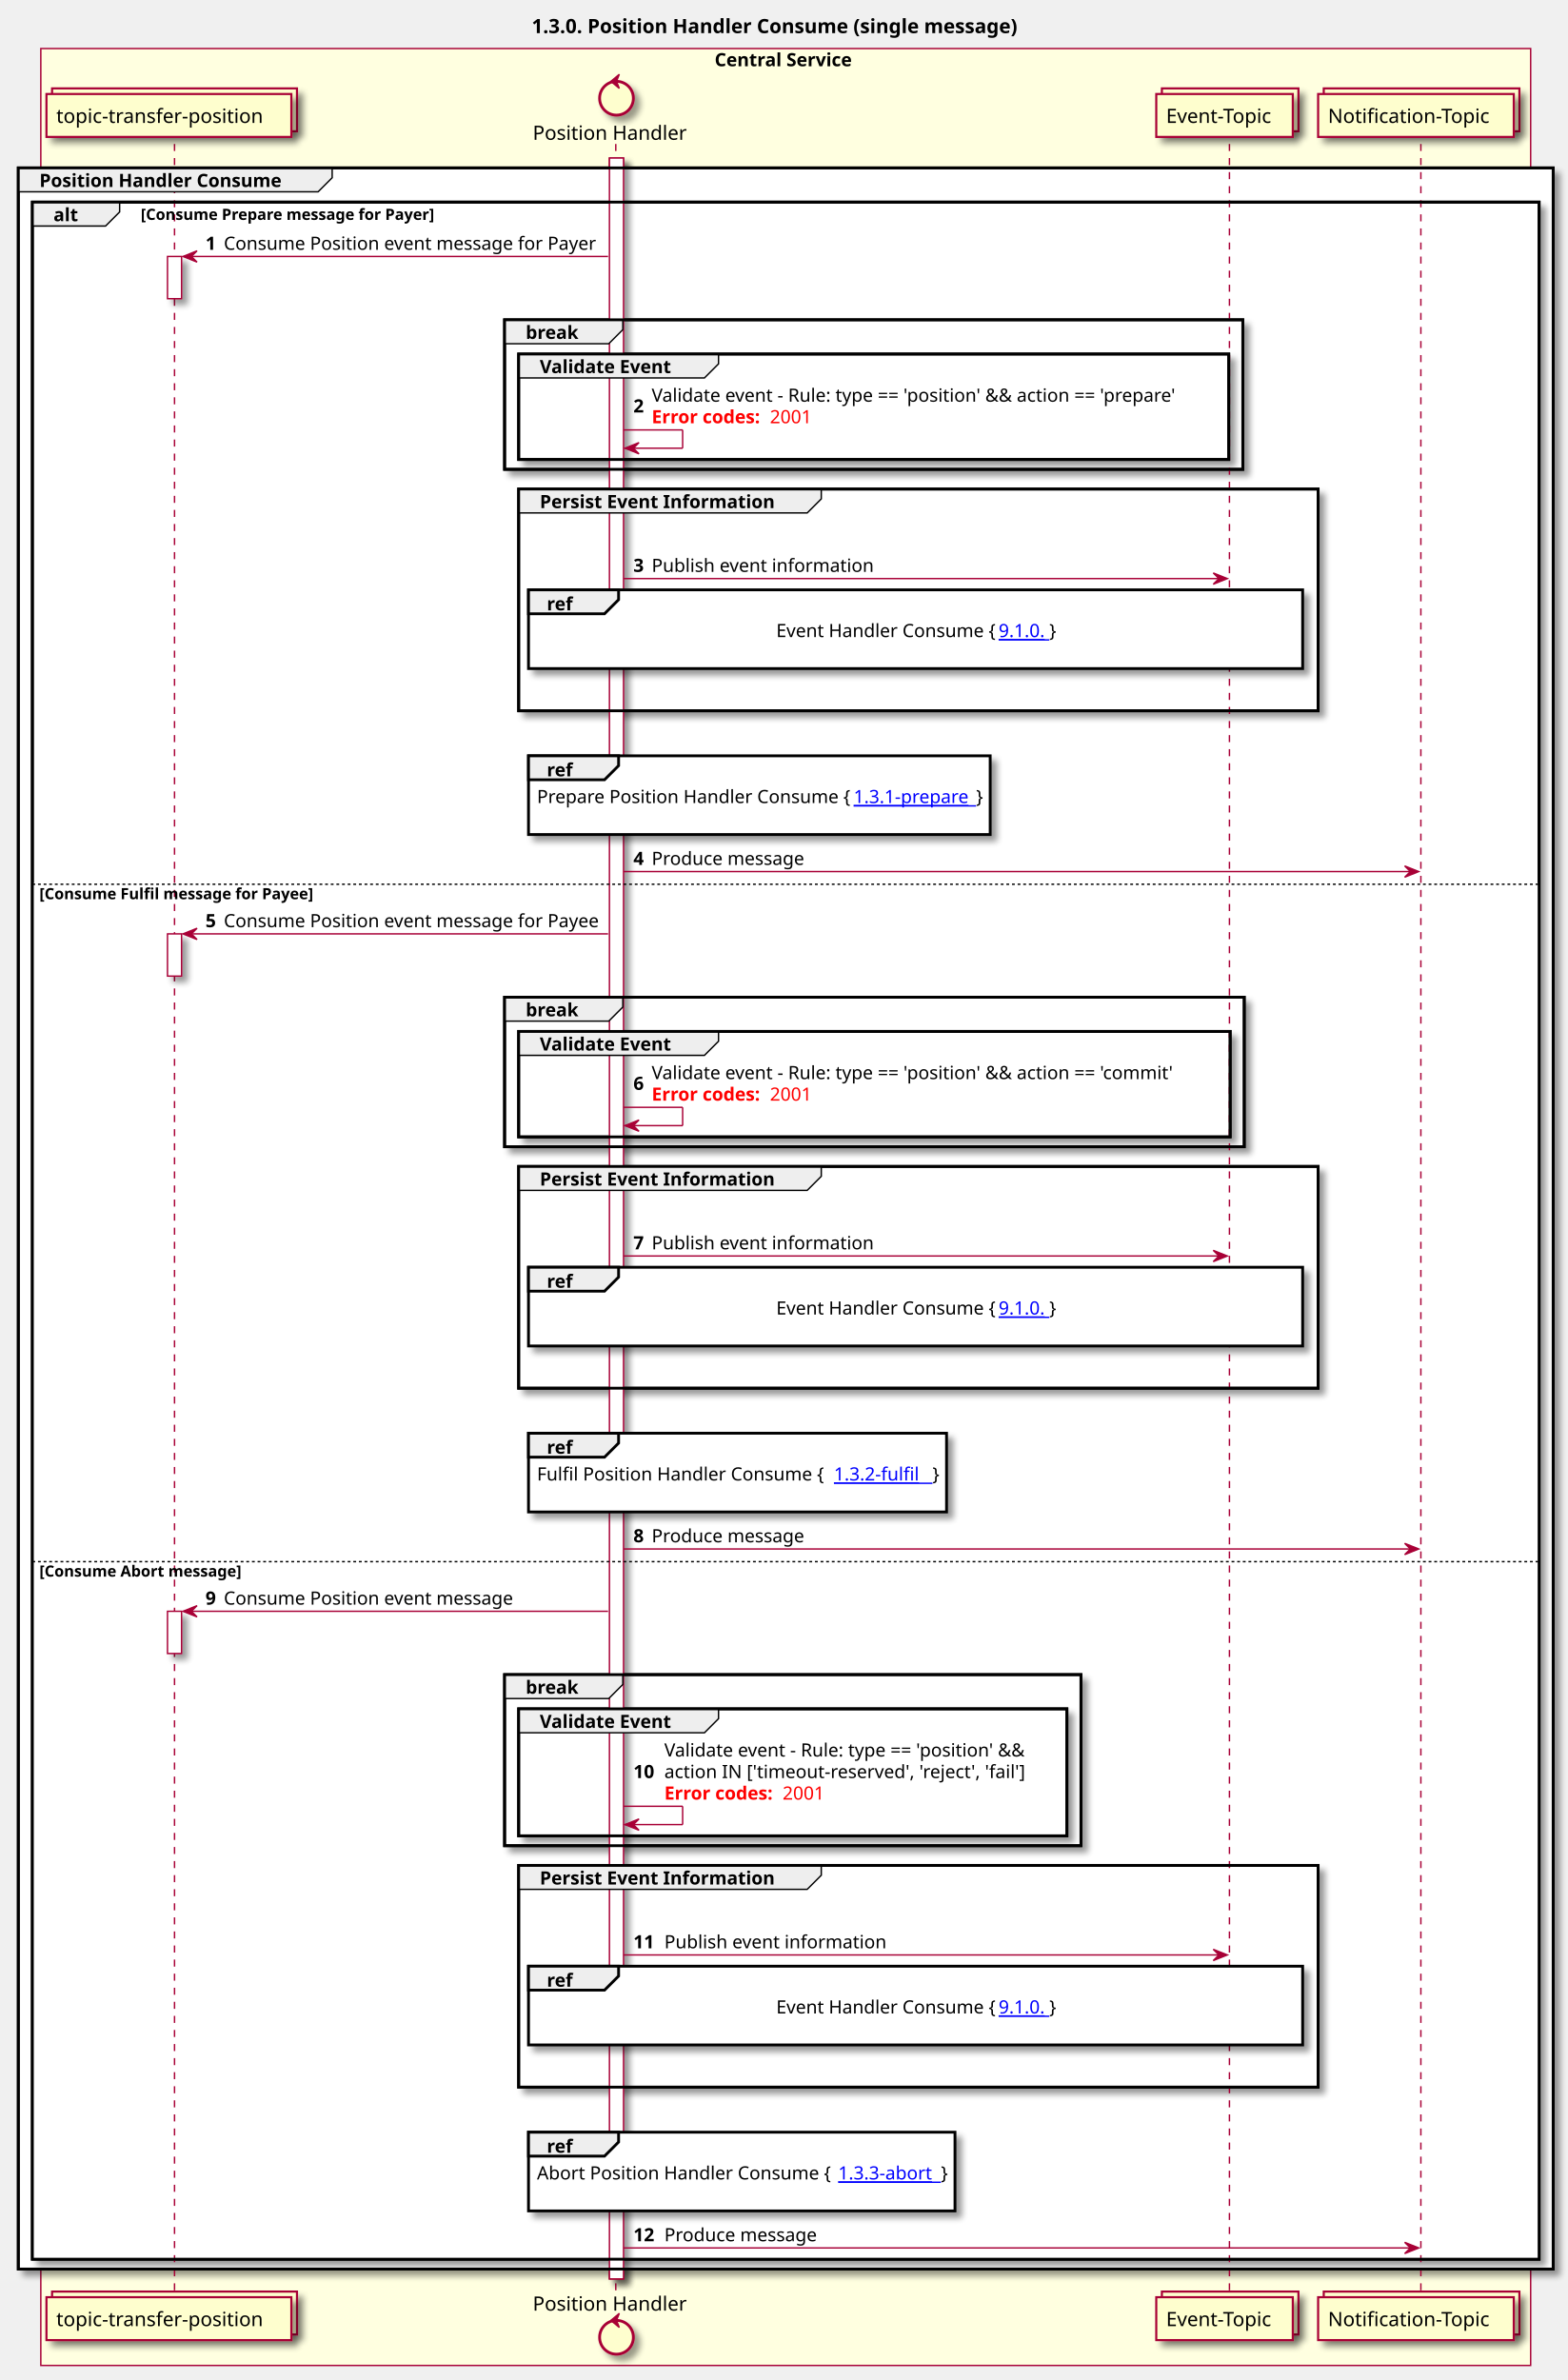
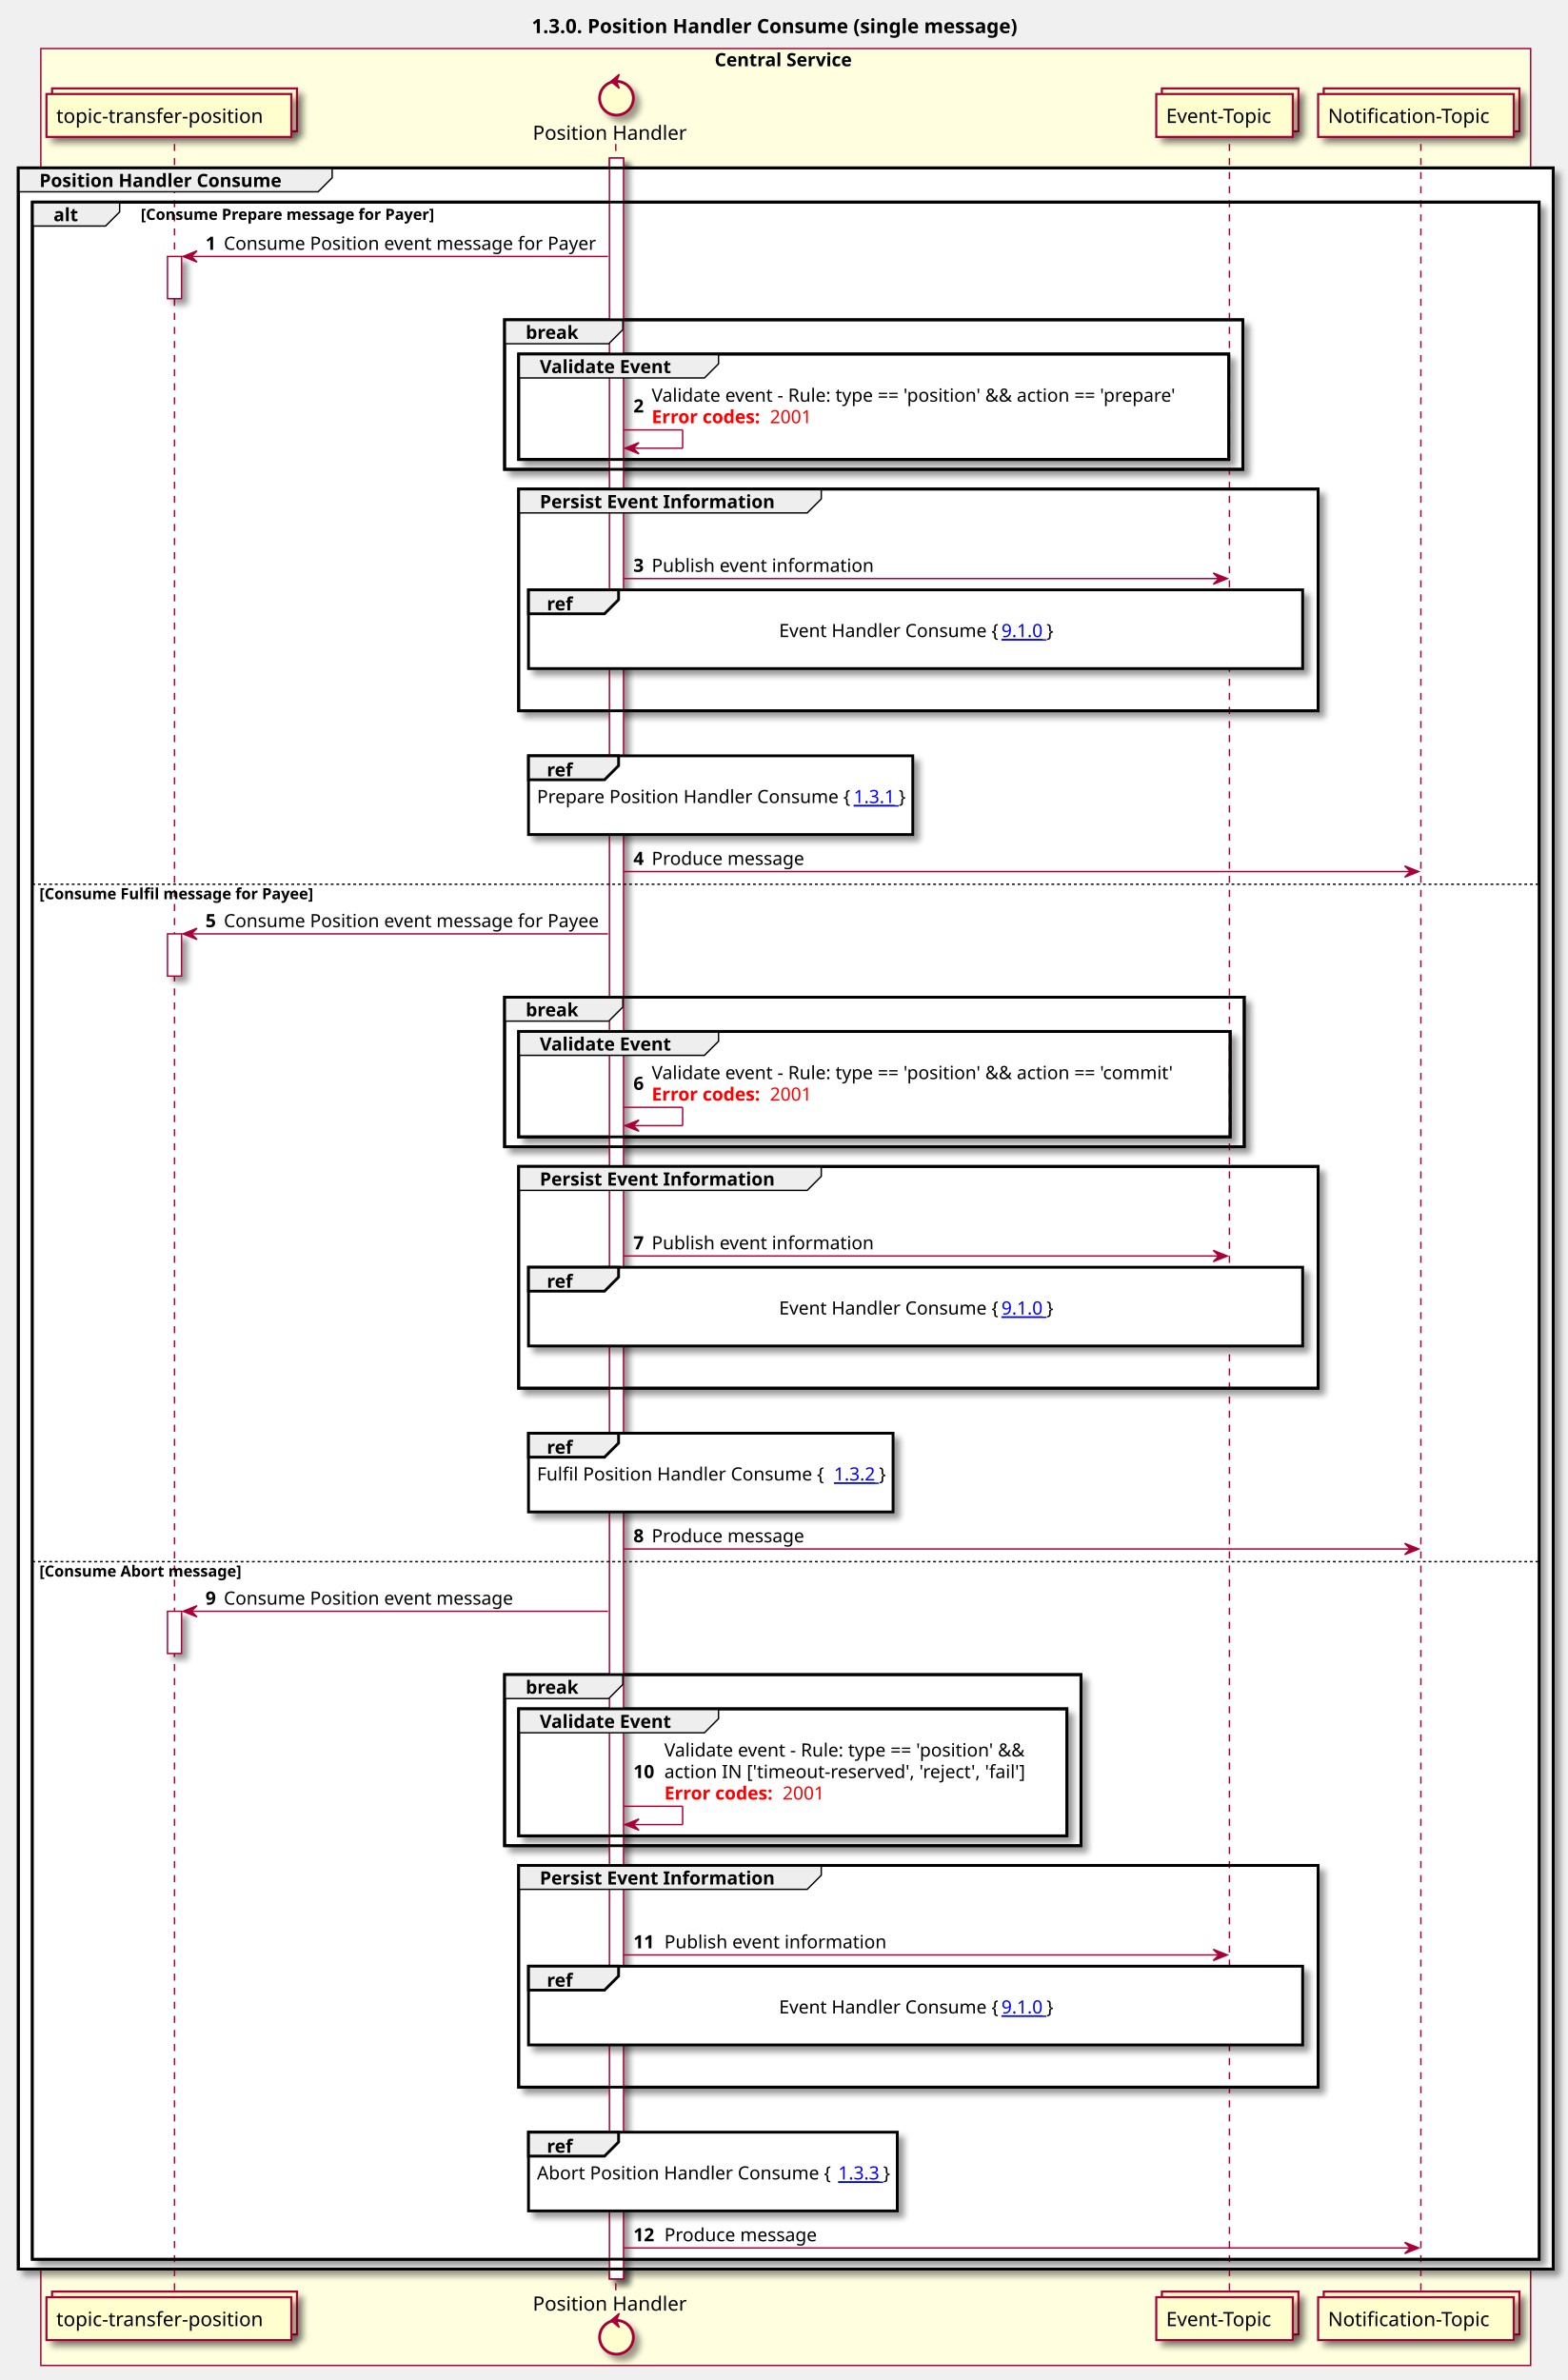
<svg xmlns="http://www.w3.org/2000/svg" xmlns:xlink="http://www.w3.org/1999/xlink" contentScriptType="application/ecmascript" contentStyleType="text/css" height="1691px" preserveAspectRatio="none" style="width:1114px;height:1691px;" version="1.1" viewBox="0 0 1114 1691" width="1114px" zoomAndPan="magnify">
  <defs>
-     <filter height="300%" id="fbvc81ycl2f1e" width="300%" x="-1" y="-1">
+     <filter height="300%" id="fikecxkkg042y" width="300%" x="-1" y="-1">
      <feGaussianBlur result="blurOut" stdDeviation="2.0" />
      <feColorMatrix in="blurOut" result="blurOut2" type="matrix" values="0 0 0 0 0 0 0 0 0 0 0 0 0 0 0 0 0 0 .4 0" />
      <feOffset dx="4.0" dy="4.0" in="blurOut2" result="blurOut3" />
      <feBlend in="SourceGraphic" in2="blurOut3" mode="normal" />
    </filter>
  </defs>
  <g>
    <text fill="#000000" font-family="sans-serif" font-size="14" font-weight="bold" lengthAdjust="spacingAndGlyphs" textLength="361" x="377.75" y="23.535">1.3.0. Position Handler Consume (single message)</text>
    <rect fill="#FFFFE0" height="1646.172" style="stroke: #A80036; stroke-width: 1.0;" width="1058.5" x="29" y="34.488" />
    <text fill="#000000" font-family="sans-serif" font-size="13" font-weight="bold" lengthAdjust="spacingAndGlyphs" textLength="101" x="507.75" y="47.057">Central Service</text>
-     <rect fill="#FFFFFF" filter="url(#fbvc81ycl2f1e)" height="30" style="stroke: #A80036; stroke-width: 1.0;" width="10" x="119" y="182.219" />
-     <rect fill="#FFFFFF" filter="url(#fbvc81ycl2f1e)" height="30" style="stroke: #A80036; stroke-width: 1.0;" width="10" x="119" y="663.521" />
-     <rect fill="#FFFFFF" filter="url(#fbvc81ycl2f1e)" height="30" style="stroke: #A80036; stroke-width: 1.0;" width="10" x="119" y="1144.824" />
-     <rect fill="#FFFFFF" filter="url(#fbvc81ycl2f1e)" height="1506.885" style="stroke: #A80036; stroke-width: 1.0;" width="10" x="433" y="112.287" />
-     <rect fill="#FFFFFF" filter="url(#fbvc81ycl2f1e)" height="1492.885" style="stroke: #000000; stroke-width: 2.0;" width="1090.5" x="13" y="119.287" />
-     <rect fill="#FFFFFF" filter="url(#fbvc81ycl2f1e)" height="1461.574" style="stroke: #000000; stroke-width: 2.0;" width="1070.5" x="23" y="143.598" />
-     <rect fill="#FFFFFF" filter="url(#fbvc81ycl2f1e)" height="106.242" style="stroke: #000000; stroke-width: 2.0;" width="524.5" x="358.5" y="227.219" />
-     <rect fill="#FFFFFF" filter="url(#fbvc81ycl2f1e)" height="74.932" style="stroke: #000000; stroke-width: 2.0;" width="504.5" x="368.5" y="251.529" />
-     <rect fill="#FFFFFF" filter="url(#fbvc81ycl2f1e)" height="157.553" style="stroke: #000000; stroke-width: 2.0;" width="568" x="368.5" y="347.461" />
+     <rect fill="#FFFFFF" filter="url(#fikecxkkg042y)" height="30" style="stroke: #A80036; stroke-width: 1.0;" width="10" x="119" y="182.219" />
+     <rect fill="#FFFFFF" filter="url(#fikecxkkg042y)" height="30" style="stroke: #A80036; stroke-width: 1.0;" width="10" x="119" y="663.521" />
+     <rect fill="#FFFFFF" filter="url(#fikecxkkg042y)" height="30" style="stroke: #A80036; stroke-width: 1.0;" width="10" x="119" y="1144.824" />
+     <rect fill="#FFFFFF" filter="url(#fikecxkkg042y)" height="1506.885" style="stroke: #A80036; stroke-width: 1.0;" width="10" x="433" y="112.287" />
+     <rect fill="#FFFFFF" filter="url(#fikecxkkg042y)" height="1492.885" style="stroke: #000000; stroke-width: 2.0;" width="1090.5" x="13" y="119.287" />
+     <rect fill="#FFFFFF" filter="url(#fikecxkkg042y)" height="1461.574" style="stroke: #000000; stroke-width: 2.0;" width="1070.5" x="23" y="143.598" />
+     <rect fill="#FFFFFF" filter="url(#fikecxkkg042y)" height="106.242" style="stroke: #000000; stroke-width: 2.0;" width="524.5" x="358.5" y="227.219" />
+     <rect fill="#FFFFFF" filter="url(#fikecxkkg042y)" height="74.932" style="stroke: #000000; stroke-width: 2.0;" width="504.5" x="368.5" y="251.529" />
+     <rect fill="#FFFFFF" filter="url(#fikecxkkg042y)" height="157.553" style="stroke: #000000; stroke-width: 2.0;" width="568" x="368.5" y="347.461" />
    <rect fill="#FFFFFF" height="481.303" style="stroke: none; stroke-width: 1.0;" width="1070.5" x="23" y="627.256" />
-     <rect fill="#FFFFFF" filter="url(#fbvc81ycl2f1e)" height="106.242" style="stroke: #000000; stroke-width: 2.0;" width="525.5" x="358.5" y="708.521" />
-     <rect fill="#FFFFFF" filter="url(#fbvc81ycl2f1e)" height="74.932" style="stroke: #000000; stroke-width: 2.0;" width="505.5" x="368.5" y="732.832" />
-     <rect fill="#FFFFFF" filter="url(#fbvc81ycl2f1e)" height="157.553" style="stroke: #000000; stroke-width: 2.0;" width="568" x="368.5" y="828.764" />
+     <rect fill="#FFFFFF" filter="url(#fikecxkkg042y)" height="106.242" style="stroke: #000000; stroke-width: 2.0;" width="525.5" x="358.5" y="708.521" />
+     <rect fill="#FFFFFF" filter="url(#fikecxkkg042y)" height="74.932" style="stroke: #000000; stroke-width: 2.0;" width="505.5" x="368.5" y="732.832" />
+     <rect fill="#FFFFFF" filter="url(#fikecxkkg042y)" height="157.553" style="stroke: #000000; stroke-width: 2.0;" width="568" x="368.5" y="828.764" />
    <rect fill="#FFFFFF" height="496.613" style="stroke: none; stroke-width: 1.0;" width="1070.5" x="23" y="1108.559" />
-     <rect fill="#FFFFFF" filter="url(#fbvc81ycl2f1e)" height="121.553" style="stroke: #000000; stroke-width: 2.0;" width="409.5" x="358.5" y="1189.824" />
-     <rect fill="#FFFFFF" filter="url(#fbvc81ycl2f1e)" height="90.242" style="stroke: #000000; stroke-width: 2.0;" width="389.5" x="368.5" y="1214.135" />
-     <rect fill="#FFFFFF" filter="url(#fbvc81ycl2f1e)" height="157.553" style="stroke: #000000; stroke-width: 2.0;" width="568" x="368.5" y="1325.377" />
+     <rect fill="#FFFFFF" filter="url(#fikecxkkg042y)" height="121.553" style="stroke: #000000; stroke-width: 2.0;" width="409.5" x="358.5" y="1189.824" />
+     <rect fill="#FFFFFF" filter="url(#fikecxkkg042y)" height="90.242" style="stroke: #000000; stroke-width: 2.0;" width="389.5" x="368.5" y="1214.135" />
+     <rect fill="#FFFFFF" filter="url(#fikecxkkg042y)" height="157.553" style="stroke: #000000; stroke-width: 2.0;" width="568" x="368.5" y="1325.377" />
    <line style="stroke: #A80036; stroke-width: 1.0; stroke-dasharray: 5.0,5.0;" x1="124" x2="124" y1="102.287" y2="1629.172" />
    <line style="stroke: #A80036; stroke-width: 1.0; stroke-dasharray: 5.0,5.0;" x1="437.5" x2="437.5" y1="102.287" y2="1629.172" />
    <line style="stroke: #A80036; stroke-width: 1.0; stroke-dasharray: 5.0,5.0;" x1="873.5" x2="873.5" y1="102.287" y2="1629.172" />
    <line style="stroke: #A80036; stroke-width: 1.0; stroke-dasharray: 5.0,5.0;" x1="1009.5" x2="1009.5" y1="102.287" y2="1629.172" />
-     <rect fill="#FEFECE" filter="url(#fbvc81ycl2f1e)" height="30.488" style="stroke: #A80036; stroke-width: 1.5;" width="174" x="37" y="62.799" />
-     <rect fill="#FEFECE" filter="url(#fbvc81ycl2f1e)" height="30.488" style="stroke: #A80036; stroke-width: 1.5;" width="174" x="33" y="66.799" />
+     <rect fill="#FEFECE" filter="url(#fikecxkkg042y)" height="30.488" style="stroke: #A80036; stroke-width: 1.5;" width="174" x="37" y="62.799" />
+     <rect fill="#FEFECE" filter="url(#fikecxkkg042y)" height="30.488" style="stroke: #A80036; stroke-width: 1.5;" width="174" x="33" y="66.799" />
    <text fill="#000000" font-family="sans-serif" font-size="14" lengthAdjust="spacingAndGlyphs" textLength="160" x="40" y="87.334">topic-transfer-position</text>
-     <rect fill="#FEFECE" filter="url(#fbvc81ycl2f1e)" height="30.488" style="stroke: #A80036; stroke-width: 1.5;" width="174" x="37" y="1628.172" />
-     <rect fill="#FEFECE" filter="url(#fbvc81ycl2f1e)" height="30.488" style="stroke: #A80036; stroke-width: 1.5;" width="174" x="33" y="1632.172" />
+     <rect fill="#FEFECE" filter="url(#fikecxkkg042y)" height="30.488" style="stroke: #A80036; stroke-width: 1.5;" width="174" x="37" y="1628.172" />
+     <rect fill="#FEFECE" filter="url(#fikecxkkg042y)" height="30.488" style="stroke: #A80036; stroke-width: 1.5;" width="174" x="33" y="1632.172" />
    <text fill="#000000" font-family="sans-serif" font-size="14" lengthAdjust="spacingAndGlyphs" textLength="160" x="40" y="1652.707">topic-transfer-position</text>
    <text fill="#000000" font-family="sans-serif" font-size="14" lengthAdjust="spacingAndGlyphs" textLength="113" x="378.5" y="99.334">Position Handler</text>
-     <ellipse cx="438" cy="69.799" fill="#FEFECE" filter="url(#fbvc81ycl2f1e)" rx="12" ry="12" style="stroke: #A80036; stroke-width: 2.0;" />
+     <ellipse cx="438" cy="69.799" fill="#FEFECE" filter="url(#fikecxkkg042y)" rx="12" ry="12" style="stroke: #A80036; stroke-width: 2.0;" />
    <polygon fill="#A80036" points="434,57.799,440,52.799,438,57.799,440,62.799,434,57.799" style="stroke: #A80036; stroke-width: 1.0;" />
    <text fill="#000000" font-family="sans-serif" font-size="14" lengthAdjust="spacingAndGlyphs" textLength="113" x="378.5" y="1641.707">Position Handler</text>
-     <ellipse cx="438" cy="1660.66" fill="#FEFECE" filter="url(#fbvc81ycl2f1e)" rx="12" ry="12" style="stroke: #A80036; stroke-width: 2.0;" />
+     <ellipse cx="438" cy="1660.66" fill="#FEFECE" filter="url(#fikecxkkg042y)" rx="12" ry="12" style="stroke: #A80036; stroke-width: 2.0;" />
    <polygon fill="#A80036" points="434,1648.66,440,1643.66,438,1648.66,440,1653.66,434,1648.66" style="stroke: #A80036; stroke-width: 1.0;" />
-     <rect fill="#FEFECE" filter="url(#fbvc81ycl2f1e)" height="30.488" style="stroke: #A80036; stroke-width: 1.5;" width="97" x="825.5" y="62.799" />
-     <rect fill="#FEFECE" filter="url(#fbvc81ycl2f1e)" height="30.488" style="stroke: #A80036; stroke-width: 1.5;" width="97" x="821.5" y="66.799" />
+     <rect fill="#FEFECE" filter="url(#fikecxkkg042y)" height="30.488" style="stroke: #A80036; stroke-width: 1.5;" width="97" x="825.5" y="62.799" />
+     <rect fill="#FEFECE" filter="url(#fikecxkkg042y)" height="30.488" style="stroke: #A80036; stroke-width: 1.5;" width="97" x="821.5" y="66.799" />
    <text fill="#000000" font-family="sans-serif" font-size="14" lengthAdjust="spacingAndGlyphs" textLength="83" x="828.5" y="87.334">Event-Topic</text>
-     <rect fill="#FEFECE" filter="url(#fbvc81ycl2f1e)" height="30.488" style="stroke: #A80036; stroke-width: 1.5;" width="97" x="825.5" y="1628.172" />
-     <rect fill="#FEFECE" filter="url(#fbvc81ycl2f1e)" height="30.488" style="stroke: #A80036; stroke-width: 1.5;" width="97" x="821.5" y="1632.172" />
+     <rect fill="#FEFECE" filter="url(#fikecxkkg042y)" height="30.488" style="stroke: #A80036; stroke-width: 1.5;" width="97" x="825.5" y="1628.172" />
+     <rect fill="#FEFECE" filter="url(#fikecxkkg042y)" height="30.488" style="stroke: #A80036; stroke-width: 1.5;" width="97" x="821.5" y="1632.172" />
    <text fill="#000000" font-family="sans-serif" font-size="14" lengthAdjust="spacingAndGlyphs" textLength="83" x="828.5" y="1652.707">Event-Topic</text>
-     <rect fill="#FEFECE" filter="url(#fbvc81ycl2f1e)" height="30.488" style="stroke: #A80036; stroke-width: 1.5;" width="139" x="940.5" y="62.799" />
-     <rect fill="#FEFECE" filter="url(#fbvc81ycl2f1e)" height="30.488" style="stroke: #A80036; stroke-width: 1.5;" width="139" x="936.5" y="66.799" />
+     <rect fill="#FEFECE" filter="url(#fikecxkkg042y)" height="30.488" style="stroke: #A80036; stroke-width: 1.5;" width="139" x="940.5" y="62.799" />
+     <rect fill="#FEFECE" filter="url(#fikecxkkg042y)" height="30.488" style="stroke: #A80036; stroke-width: 1.5;" width="139" x="936.5" y="66.799" />
    <text fill="#000000" font-family="sans-serif" font-size="14" lengthAdjust="spacingAndGlyphs" textLength="125" x="943.5" y="87.334">Notification-Topic</text>
-     <rect fill="#FEFECE" filter="url(#fbvc81ycl2f1e)" height="30.488" style="stroke: #A80036; stroke-width: 1.5;" width="139" x="940.5" y="1628.172" />
-     <rect fill="#FEFECE" filter="url(#fbvc81ycl2f1e)" height="30.488" style="stroke: #A80036; stroke-width: 1.5;" width="139" x="936.5" y="1632.172" />
+     <rect fill="#FEFECE" filter="url(#fikecxkkg042y)" height="30.488" style="stroke: #A80036; stroke-width: 1.5;" width="139" x="940.5" y="1628.172" />
+     <rect fill="#FEFECE" filter="url(#fikecxkkg042y)" height="30.488" style="stroke: #A80036; stroke-width: 1.5;" width="139" x="936.5" y="1632.172" />
    <text fill="#000000" font-family="sans-serif" font-size="14" lengthAdjust="spacingAndGlyphs" textLength="125" x="943.5" y="1652.707">Notification-Topic</text>
-     <rect fill="#FFFFFF" filter="url(#fbvc81ycl2f1e)" height="30" style="stroke: #A80036; stroke-width: 1.0;" width="10" x="119" y="182.219" />
-     <rect fill="#FFFFFF" filter="url(#fbvc81ycl2f1e)" height="30" style="stroke: #A80036; stroke-width: 1.0;" width="10" x="119" y="663.521" />
-     <rect fill="#FFFFFF" filter="url(#fbvc81ycl2f1e)" height="30" style="stroke: #A80036; stroke-width: 1.0;" width="10" x="119" y="1144.824" />
-     <rect fill="#FFFFFF" filter="url(#fbvc81ycl2f1e)" height="1506.885" style="stroke: #A80036; stroke-width: 1.0;" width="10" x="433" y="112.287" />
+     <rect fill="#FFFFFF" filter="url(#fikecxkkg042y)" height="30" style="stroke: #A80036; stroke-width: 1.0;" width="10" x="119" y="182.219" />
+     <rect fill="#FFFFFF" filter="url(#fikecxkkg042y)" height="30" style="stroke: #A80036; stroke-width: 1.0;" width="10" x="119" y="663.521" />
+     <rect fill="#FFFFFF" filter="url(#fikecxkkg042y)" height="30" style="stroke: #A80036; stroke-width: 1.0;" width="10" x="119" y="1144.824" />
+     <rect fill="#FFFFFF" filter="url(#fikecxkkg042y)" height="1506.885" style="stroke: #A80036; stroke-width: 1.0;" width="10" x="433" y="112.287" />
    <path d="M13,119.287 L236,119.287 L236,126.287 L226,136.287 L13,136.287 L13,119.287 " fill="#EEEEEE" style="stroke: #000000; stroke-width: 1.0;" />
    <rect fill="none" height="1492.885" style="stroke: #000000; stroke-width: 2.0;" width="1090.5" x="13" y="119.287" />
    <text fill="#000000" font-family="sans-serif" font-size="13" font-weight="bold" lengthAdjust="spacingAndGlyphs" textLength="178" x="28" y="132.856">Position Handler Consume</text>
    <path d="M23,143.598 L85,143.598 L85,150.598 L75,160.598 L23,160.598 L23,143.598 " fill="#EEEEEE" style="stroke: #000000; stroke-width: 1.0;" />
    <rect fill="none" height="1461.574" style="stroke: #000000; stroke-width: 2.0;" width="1070.5" x="23" y="143.598" />
    <text fill="#000000" font-family="sans-serif" font-size="13" font-weight="bold" lengthAdjust="spacingAndGlyphs" textLength="17" x="38" y="157.166">alt</text>
    <text fill="#000000" font-family="sans-serif" font-size="11" font-weight="bold" lengthAdjust="spacingAndGlyphs" textLength="213" x="100" y="156.232">[Consume Prepare message for Payer]</text>
    <polygon fill="#A80036" points="140,178.219,130,182.219,140,186.219,136,182.219" style="stroke: #A80036; stroke-width: 1.0;" />
    <line style="stroke: #A80036; stroke-width: 1.0;" x1="134" x2="432" y1="182.219" y2="182.219" />
    <text fill="#000000" font-family="sans-serif" font-size="13" font-weight="bold" lengthAdjust="spacingAndGlyphs" textLength="9" x="146" y="177.477">1</text>
    <text fill="#000000" font-family="sans-serif" font-size="13" lengthAdjust="spacingAndGlyphs" textLength="270" x="159" y="177.477">Consume Position event message for Payer</text>
    <path d="M358.5,227.219 L442.5,227.219 L442.5,234.219 L432.5,244.219 L358.5,244.219 L358.5,227.219 " fill="#EEEEEE" style="stroke: #000000; stroke-width: 1.0;" />
    <rect fill="none" height="106.242" style="stroke: #000000; stroke-width: 2.0;" width="524.5" x="358.5" y="227.219" />
    <text fill="#000000" font-family="sans-serif" font-size="13" font-weight="bold" lengthAdjust="spacingAndGlyphs" textLength="39" x="373.5" y="240.787">break</text>
    <path d="M368.5,251.529 L510.5,251.529 L510.5,258.529 L500.5,268.529 L368.5,268.529 L368.5,251.529 " fill="#EEEEEE" style="stroke: #000000; stroke-width: 1.0;" />
    <rect fill="none" height="74.932" style="stroke: #000000; stroke-width: 2.0;" width="504.5" x="368.5" y="251.529" />
    <text fill="#000000" font-family="sans-serif" font-size="13" font-weight="bold" lengthAdjust="spacingAndGlyphs" textLength="97" x="383.5" y="265.098">Validate Event</text>
    <line style="stroke: #A80036; stroke-width: 1.0;" x1="443" x2="485" y1="305.461" y2="305.461" />
    <line style="stroke: #A80036; stroke-width: 1.0;" x1="485" x2="485" y1="305.461" y2="318.461" />
    <line style="stroke: #A80036; stroke-width: 1.0;" x1="444" x2="485" y1="318.461" y2="318.461" />
    <polygon fill="#A80036" points="454,314.461,444,318.461,454,322.461,450,318.461" style="stroke: #A80036; stroke-width: 1.0;" />
    <text fill="#000000" font-family="sans-serif" font-size="13" font-weight="bold" lengthAdjust="spacingAndGlyphs" textLength="9" x="450" y="293.063">2</text>
    <text fill="#000000" font-family="sans-serif" font-size="13" lengthAdjust="spacingAndGlyphs" textLength="398" x="463" y="285.408">Validate event - Rule: type == 'position' &amp;&amp; action == 'prepare'</text>
    <text fill="#FF0000" font-family="sans-serif" font-size="13" font-weight="bold" lengthAdjust="spacingAndGlyphs" textLength="80" x="463" y="300.719">Error codes:</text>
    <text fill="#FF0000" font-family="sans-serif" font-size="13" lengthAdjust="spacingAndGlyphs" textLength="32" x="547" y="300.719">2001</text>
    <path d="M368.5,347.461 L583.5,347.461 L583.5,354.461 L573.5,364.461 L368.5,364.461 L368.5,347.461 " fill="#EEEEEE" style="stroke: #000000; stroke-width: 1.0;" />
    <rect fill="none" height="157.553" style="stroke: #000000; stroke-width: 2.0;" width="568" x="368.5" y="347.461" />
    <text fill="#000000" font-family="sans-serif" font-size="13" font-weight="bold" lengthAdjust="spacingAndGlyphs" textLength="170" x="383.5" y="361.029">Persist Event Information</text>
    <polygon fill="#A80036" points="862,407.082,872,411.082,862,415.082,866,411.082" style="stroke: #A80036; stroke-width: 1.0;" />
    <line style="stroke: #A80036; stroke-width: 1.0;" x1="443" x2="868" y1="411.082" y2="411.082" />
    <text fill="#000000" font-family="sans-serif" font-size="13" font-weight="bold" lengthAdjust="spacingAndGlyphs" textLength="9" x="450" y="406.34">3</text>
    <text fill="#000000" font-family="sans-serif" font-size="13" lengthAdjust="spacingAndGlyphs" textLength="162" x="463" y="406.34">Publish event information</text>
-     <rect fill="#FFFFFF" filter="url(#fbvc81ycl2f1e)" height="55.932" style="stroke: #000000; stroke-width: 2.0;" width="550" x="375.5" y="419.082" />
+     <rect fill="#FFFFFF" filter="url(#fikecxkkg042y)" height="55.932" style="stroke: #000000; stroke-width: 2.0;" width="550" x="375.5" y="419.082" />
    <polygon fill="#EEEEEE" points="375.5,419.082,439.5,419.082,439.5,426.082,429.5,436.082,375.5,436.082,375.5,419.082" style="stroke: #000000; stroke-width: 2.0;" />
    <text fill="#000000" font-family="sans-serif" font-size="13" font-weight="bold" lengthAdjust="spacingAndGlyphs" textLength="19" x="388.5" y="433.65">ref</text>
-     <text fill="#000000" font-family="sans-serif" font-size="13" lengthAdjust="spacingAndGlyphs" textLength="158" x="551.5" y="452.65">Event Handler Consume {</text>
-     <a target="_top" xlink:actuate="onRequest" xlink:href="https://github.com/mojaloop/docs/blob/master/CentralServices/seq_diagrams/seq-event-9.1.0.svg" xlink:show="new" xlink:title="https://github.com/mojaloop/docs/blob/master/CentralServices/seq_diagrams/seq-event-9.1.0.svg" xlink:type="simple">
-       <text fill="#0000FF" font-family="sans-serif" font-size="13" lengthAdjust="spacingAndGlyphs" text-decoration="underline" textLength="36" x="709.5" y="452.65">9.1.0.</text>
-       <line style="stroke: #0000FF; stroke-width: 1.0;" x1="709.5" x2="745.5" y1="454.65" y2="454.65" />
-     </a>
-     <text fill="#000000" font-family="sans-serif" font-size="13" lengthAdjust="spacingAndGlyphs" textLength="4" x="745.5" y="452.65">}</text>
-     <text fill="#000000" font-family="sans-serif" font-size="13" lengthAdjust="spacingAndGlyphs" textLength="0" x="555.5" y="467.961" />
-     <rect fill="#FFFFFF" filter="url(#fbvc81ycl2f1e)" height="55.932" style="stroke: #000000; stroke-width: 2.0;" width="328" x="375.5" y="537.014" />
+     <text fill="#000000" font-family="sans-serif" font-size="13" lengthAdjust="spacingAndGlyphs" textLength="158" x="553.5" y="452.65">Event Handler Consume {</text>
+     <a target="_top" xlink:actuate="onRequest" xlink:href="https://github.com/mojaloop/docs/blob/master/Diagrams/SequenceDiagrams/seq-event-9.1.0.svg" xlink:show="new" xlink:title="https://github.com/mojaloop/docs/blob/master/Diagrams/SequenceDiagrams/seq-event-9.1.0.svg" xlink:type="simple">
+       <text fill="#0000FF" font-family="sans-serif" font-size="13" lengthAdjust="spacingAndGlyphs" text-decoration="underline" textLength="32" x="711.5" y="452.65">9.1.0</text>
+       <line style="stroke: #0000FF; stroke-width: 1.0;" x1="711.5" x2="743.5" y1="454.65" y2="454.65" />
+     </a>
+     <text fill="#000000" font-family="sans-serif" font-size="13" lengthAdjust="spacingAndGlyphs" textLength="4" x="743.5" y="452.65">}</text>
+     <text fill="#000000" font-family="sans-serif" font-size="13" lengthAdjust="spacingAndGlyphs" textLength="0" x="557.5" y="467.961" />
+     <rect fill="#FFFFFF" filter="url(#fikecxkkg042y)" height="55.932" style="stroke: #000000; stroke-width: 2.0;" width="273" x="375.5" y="537.014" />
    <polygon fill="#EEEEEE" points="375.5,537.014,439.5,537.014,439.5,544.014,429.5,554.014,375.5,554.014,375.5,537.014" style="stroke: #000000; stroke-width: 2.0;" />
    <text fill="#000000" font-family="sans-serif" font-size="13" font-weight="bold" lengthAdjust="spacingAndGlyphs" textLength="19" x="388.5" y="551.582">ref</text>
    <text fill="#000000" font-family="sans-serif" font-size="13" lengthAdjust="spacingAndGlyphs" textLength="225" x="381.5" y="570.582">Prepare Position Handler Consume {</text>
-     <a target="_top" xlink:actuate="onRequest" xlink:href="https://github.com/mojaloop/docs/blob/master/CentralServices/seq_diagrams/seq-position-1.3.1-prepare.svg" xlink:show="new" xlink:title="https://github.com/mojaloop/docs/blob/master/CentralServices/seq_diagrams/seq-position-1.3.1-prepare.svg" xlink:type="simple">
-       <text fill="#0000FF" font-family="sans-serif" font-size="13" lengthAdjust="spacingAndGlyphs" text-decoration="underline" textLength="87" x="606.5" y="570.582">1.3.1-prepare</text>
-       <line style="stroke: #0000FF; stroke-width: 1.0;" x1="606.5" x2="693.5" y1="572.582" y2="572.582" />
-     </a>
-     <text fill="#000000" font-family="sans-serif" font-size="13" lengthAdjust="spacingAndGlyphs" textLength="4" x="693.5" y="570.582">}</text>
+     <a target="_top" xlink:actuate="onRequest" xlink:href="https://github.com/mojaloop/docs/blob/master/Diagrams/SequenceDiagrams/seq-position-1.3.1-prepare.svg" xlink:show="new" xlink:title="https://github.com/mojaloop/docs/blob/master/Diagrams/SequenceDiagrams/seq-position-1.3.1-prepare.svg" xlink:type="simple">
+       <text fill="#0000FF" font-family="sans-serif" font-size="13" lengthAdjust="spacingAndGlyphs" text-decoration="underline" textLength="32" x="606.5" y="570.582">1.3.1</text>
+       <line style="stroke: #0000FF; stroke-width: 1.0;" x1="606.5" x2="638.5" y1="572.582" y2="572.582" />
+     </a>
+     <text fill="#000000" font-family="sans-serif" font-size="13" lengthAdjust="spacingAndGlyphs" textLength="4" x="638.5" y="570.582">}</text>
    <text fill="#000000" font-family="sans-serif" font-size="13" lengthAdjust="spacingAndGlyphs" textLength="0" x="385.5" y="585.893" />
    <polygon fill="#A80036" points="998,615.256,1008,619.256,998,623.256,1002,619.256" style="stroke: #A80036; stroke-width: 1.0;" />
    <line style="stroke: #A80036; stroke-width: 1.0;" x1="443" x2="1004" y1="619.256" y2="619.256" />
    <text fill="#000000" font-family="sans-serif" font-size="13" font-weight="bold" lengthAdjust="spacingAndGlyphs" textLength="9" x="450" y="614.514">4</text>
    <text fill="#000000" font-family="sans-serif" font-size="13" lengthAdjust="spacingAndGlyphs" textLength="109" x="463" y="614.514">Produce message</text>
    <line style="stroke: #000000; stroke-width: 1.0; stroke-dasharray: 2.0,2.0;" x1="23" x2="1093.5" y1="628.256" y2="628.256" />
    <text fill="#000000" font-family="sans-serif" font-size="11" font-weight="bold" lengthAdjust="spacingAndGlyphs" textLength="202" x="28" y="638.891">[Consume Fulfil message for Payee]</text>
    <polygon fill="#A80036" points="140,659.521,130,663.521,140,667.521,136,663.521" style="stroke: #A80036; stroke-width: 1.0;" />
    <line style="stroke: #A80036; stroke-width: 1.0;" x1="134" x2="432" y1="663.521" y2="663.521" />
    <text fill="#000000" font-family="sans-serif" font-size="13" font-weight="bold" lengthAdjust="spacingAndGlyphs" textLength="9" x="146" y="658.779">5</text>
    <text fill="#000000" font-family="sans-serif" font-size="13" lengthAdjust="spacingAndGlyphs" textLength="272" x="159" y="658.779">Consume Position event message for Payee</text>
    <path d="M358.5,708.521 L442.5,708.521 L442.5,715.521 L432.5,725.521 L358.5,725.521 L358.5,708.521 " fill="#EEEEEE" style="stroke: #000000; stroke-width: 1.0;" />
    <rect fill="none" height="106.242" style="stroke: #000000; stroke-width: 2.0;" width="525.5" x="358.5" y="708.521" />
    <text fill="#000000" font-family="sans-serif" font-size="13" font-weight="bold" lengthAdjust="spacingAndGlyphs" textLength="39" x="373.5" y="722.09">break</text>
    <path d="M368.5,732.832 L510.5,732.832 L510.5,739.832 L500.5,749.832 L368.5,749.832 L368.5,732.832 " fill="#EEEEEE" style="stroke: #000000; stroke-width: 1.0;" />
    <rect fill="none" height="74.932" style="stroke: #000000; stroke-width: 2.0;" width="505.5" x="368.5" y="732.832" />
    <text fill="#000000" font-family="sans-serif" font-size="13" font-weight="bold" lengthAdjust="spacingAndGlyphs" textLength="97" x="383.5" y="746.4">Validate Event</text>
    <line style="stroke: #A80036; stroke-width: 1.0;" x1="443" x2="485" y1="786.764" y2="786.764" />
    <line style="stroke: #A80036; stroke-width: 1.0;" x1="485" x2="485" y1="786.764" y2="799.764" />
    <line style="stroke: #A80036; stroke-width: 1.0;" x1="444" x2="485" y1="799.764" y2="799.764" />
    <polygon fill="#A80036" points="454,795.764,444,799.764,454,803.764,450,799.764" style="stroke: #A80036; stroke-width: 1.0;" />
    <text fill="#000000" font-family="sans-serif" font-size="13" font-weight="bold" lengthAdjust="spacingAndGlyphs" textLength="9" x="450" y="774.366">6</text>
    <text fill="#000000" font-family="sans-serif" font-size="13" lengthAdjust="spacingAndGlyphs" textLength="399" x="463" y="766.711">Validate event - Rule: type == 'position' &amp;&amp; action == 'commit'</text>
    <text fill="#FF0000" font-family="sans-serif" font-size="13" font-weight="bold" lengthAdjust="spacingAndGlyphs" textLength="80" x="463" y="782.021">Error codes:</text>
    <text fill="#FF0000" font-family="sans-serif" font-size="13" lengthAdjust="spacingAndGlyphs" textLength="32" x="547" y="782.021">2001</text>
    <path d="M368.5,828.764 L583.5,828.764 L583.5,835.764 L573.5,845.764 L368.5,845.764 L368.5,828.764 " fill="#EEEEEE" style="stroke: #000000; stroke-width: 1.0;" />
    <rect fill="none" height="157.553" style="stroke: #000000; stroke-width: 2.0;" width="568" x="368.5" y="828.764" />
    <text fill="#000000" font-family="sans-serif" font-size="13" font-weight="bold" lengthAdjust="spacingAndGlyphs" textLength="170" x="383.5" y="842.332">Persist Event Information</text>
    <polygon fill="#A80036" points="862,888.385,872,892.385,862,896.385,866,892.385" style="stroke: #A80036; stroke-width: 1.0;" />
    <line style="stroke: #A80036; stroke-width: 1.0;" x1="443" x2="868" y1="892.385" y2="892.385" />
    <text fill="#000000" font-family="sans-serif" font-size="13" font-weight="bold" lengthAdjust="spacingAndGlyphs" textLength="9" x="450" y="887.643">7</text>
    <text fill="#000000" font-family="sans-serif" font-size="13" lengthAdjust="spacingAndGlyphs" textLength="162" x="463" y="887.643">Publish event information</text>
-     <rect fill="#FFFFFF" filter="url(#fbvc81ycl2f1e)" height="55.932" style="stroke: #000000; stroke-width: 2.0;" width="550" x="375.5" y="900.385" />
+     <rect fill="#FFFFFF" filter="url(#fikecxkkg042y)" height="55.932" style="stroke: #000000; stroke-width: 2.0;" width="550" x="375.5" y="900.385" />
    <polygon fill="#EEEEEE" points="375.5,900.385,439.5,900.385,439.5,907.385,429.5,917.385,375.5,917.385,375.5,900.385" style="stroke: #000000; stroke-width: 2.0;" />
    <text fill="#000000" font-family="sans-serif" font-size="13" font-weight="bold" lengthAdjust="spacingAndGlyphs" textLength="19" x="388.5" y="914.953">ref</text>
-     <text fill="#000000" font-family="sans-serif" font-size="13" lengthAdjust="spacingAndGlyphs" textLength="158" x="551.5" y="933.953">Event Handler Consume {</text>
-     <a target="_top" xlink:actuate="onRequest" xlink:href="https://github.com/mojaloop/docs/blob/master/CentralServices/seq_diagrams/seq-event-9.1.0.svg" xlink:show="new" xlink:title="https://github.com/mojaloop/docs/blob/master/CentralServices/seq_diagrams/seq-event-9.1.0.svg" xlink:type="simple">
-       <text fill="#0000FF" font-family="sans-serif" font-size="13" lengthAdjust="spacingAndGlyphs" text-decoration="underline" textLength="36" x="709.5" y="933.953">9.1.0.</text>
-       <line style="stroke: #0000FF; stroke-width: 1.0;" x1="709.5" x2="745.5" y1="935.953" y2="935.953" />
-     </a>
-     <text fill="#000000" font-family="sans-serif" font-size="13" lengthAdjust="spacingAndGlyphs" textLength="4" x="745.5" y="933.953">}</text>
-     <text fill="#000000" font-family="sans-serif" font-size="13" lengthAdjust="spacingAndGlyphs" textLength="0" x="555.5" y="949.264" />
-     <rect fill="#FFFFFF" filter="url(#fbvc81ycl2f1e)" height="55.932" style="stroke: #000000; stroke-width: 2.0;" width="297" x="375.5" y="1018.316" />
+     <text fill="#000000" font-family="sans-serif" font-size="13" lengthAdjust="spacingAndGlyphs" textLength="158" x="553.5" y="933.953">Event Handler Consume {</text>
+     <a target="_top" xlink:actuate="onRequest" xlink:href="https://github.com/mojaloop/docs/blob/master/Diagrams/SequenceDiagrams/seq-event-9.1.0.svg" xlink:show="new" xlink:title="https://github.com/mojaloop/docs/blob/master/Diagrams/SequenceDiagrams/seq-event-9.1.0.svg" xlink:type="simple">
+       <text fill="#0000FF" font-family="sans-serif" font-size="13" lengthAdjust="spacingAndGlyphs" text-decoration="underline" textLength="32" x="711.5" y="933.953">9.1.0</text>
+       <line style="stroke: #0000FF; stroke-width: 1.0;" x1="711.5" x2="743.5" y1="935.953" y2="935.953" />
+     </a>
+     <text fill="#000000" font-family="sans-serif" font-size="13" lengthAdjust="spacingAndGlyphs" textLength="4" x="743.5" y="933.953">}</text>
+     <text fill="#000000" font-family="sans-serif" font-size="13" lengthAdjust="spacingAndGlyphs" textLength="0" x="557.5" y="949.264" />
+     <rect fill="#FFFFFF" filter="url(#fikecxkkg042y)" height="55.932" style="stroke: #000000; stroke-width: 2.0;" width="259" x="375.5" y="1018.316" />
    <polygon fill="#EEEEEE" points="375.5,1018.316,439.5,1018.316,439.5,1025.316,429.5,1035.316,375.5,1035.316,375.5,1018.316" style="stroke: #000000; stroke-width: 2.0;" />
    <text fill="#000000" font-family="sans-serif" font-size="13" font-weight="bold" lengthAdjust="spacingAndGlyphs" textLength="19" x="388.5" y="1032.885">ref</text>
    <text fill="#000000" font-family="sans-serif" font-size="13" lengthAdjust="spacingAndGlyphs" textLength="211" x="381.5" y="1051.885">Fulfil Position Handler Consume {</text>
-     <a target="_top" xlink:actuate="onRequest" xlink:href="https://github.com/mojaloop/docs/blob/master/CentralServices/seq_diagrams/seq-position-1.3.2-fulfil.svg" xlink:show="new" xlink:title="https://github.com/mojaloop/docs/blob/master/CentralServices/seq_diagrams/seq-position-1.3.2-fulfil.svg" xlink:type="simple">
-       <text fill="#0000FF" font-family="sans-serif" font-size="13" lengthAdjust="spacingAndGlyphs" text-decoration="underline" textLength="70" x="592.5" y="1051.885">1.3.2-fulfil</text>
-       <line style="stroke: #0000FF; stroke-width: 1.0;" x1="592.5" x2="662.5" y1="1053.885" y2="1053.885" />
-     </a>
-     <text fill="#000000" font-family="sans-serif" font-size="13" lengthAdjust="spacingAndGlyphs" textLength="4" x="662.5" y="1051.885">}</text>
+     <a target="_top" xlink:actuate="onRequest" xlink:href="https://github.com/mojaloop/docs/blob/master/Diagrams/SequenceDiagrams/seq-position-1.3.2-fulfil.svg" xlink:show="new" xlink:title="https://github.com/mojaloop/docs/blob/master/Diagrams/SequenceDiagrams/seq-position-1.3.2-fulfil.svg" xlink:type="simple">
+       <text fill="#0000FF" font-family="sans-serif" font-size="13" lengthAdjust="spacingAndGlyphs" text-decoration="underline" textLength="32" x="592.5" y="1051.885">1.3.2</text>
+       <line style="stroke: #0000FF; stroke-width: 1.0;" x1="592.5" x2="624.5" y1="1053.885" y2="1053.885" />
+     </a>
+     <text fill="#000000" font-family="sans-serif" font-size="13" lengthAdjust="spacingAndGlyphs" textLength="4" x="624.5" y="1051.885">}</text>
    <text fill="#000000" font-family="sans-serif" font-size="13" lengthAdjust="spacingAndGlyphs" textLength="0" x="385.5" y="1067.195" />
    <polygon fill="#A80036" points="998,1096.559,1008,1100.559,998,1104.559,1002,1100.559" style="stroke: #A80036; stroke-width: 1.0;" />
    <line style="stroke: #A80036; stroke-width: 1.0;" x1="443" x2="1004" y1="1100.559" y2="1100.559" />
    <text fill="#000000" font-family="sans-serif" font-size="13" font-weight="bold" lengthAdjust="spacingAndGlyphs" textLength="9" x="450" y="1095.816">8</text>
    <text fill="#000000" font-family="sans-serif" font-size="13" lengthAdjust="spacingAndGlyphs" textLength="109" x="463" y="1095.816">Produce message</text>
    <line style="stroke: #000000; stroke-width: 1.0; stroke-dasharray: 2.0,2.0;" x1="23" x2="1093.5" y1="1109.559" y2="1109.559" />
    <text fill="#000000" font-family="sans-serif" font-size="11" font-weight="bold" lengthAdjust="spacingAndGlyphs" textLength="147" x="28" y="1120.193">[Consume Abort message]</text>
    <polygon fill="#A80036" points="140,1140.824,130,1144.824,140,1148.824,136,1144.824" style="stroke: #A80036; stroke-width: 1.0;" />
    <line style="stroke: #A80036; stroke-width: 1.0;" x1="134" x2="432" y1="1144.824" y2="1144.824" />
    <text fill="#000000" font-family="sans-serif" font-size="13" font-weight="bold" lengthAdjust="spacingAndGlyphs" textLength="9" x="146" y="1140.082">9</text>
    <text fill="#000000" font-family="sans-serif" font-size="13" lengthAdjust="spacingAndGlyphs" textLength="211" x="159" y="1140.082">Consume Position event message</text>
    <path d="M358.5,1189.824 L442.5,1189.824 L442.5,1196.824 L432.5,1206.824 L358.5,1206.824 L358.5,1189.824 " fill="#EEEEEE" style="stroke: #000000; stroke-width: 1.0;" />
    <rect fill="none" height="121.553" style="stroke: #000000; stroke-width: 2.0;" width="409.5" x="358.5" y="1189.824" />
    <text fill="#000000" font-family="sans-serif" font-size="13" font-weight="bold" lengthAdjust="spacingAndGlyphs" textLength="39" x="373.5" y="1203.393">break</text>
    <path d="M368.5,1214.135 L510.5,1214.135 L510.5,1221.135 L500.5,1231.135 L368.5,1231.135 L368.5,1214.135 " fill="#EEEEEE" style="stroke: #000000; stroke-width: 1.0;" />
    <rect fill="none" height="90.242" style="stroke: #000000; stroke-width: 2.0;" width="389.5" x="368.5" y="1214.135" />
    <text fill="#000000" font-family="sans-serif" font-size="13" font-weight="bold" lengthAdjust="spacingAndGlyphs" textLength="97" x="383.5" y="1227.703">Validate Event</text>
    <line style="stroke: #A80036; stroke-width: 1.0;" x1="443" x2="485" y1="1283.377" y2="1283.377" />
    <line style="stroke: #A80036; stroke-width: 1.0;" x1="485" x2="485" y1="1283.377" y2="1296.377" />
    <line style="stroke: #A80036; stroke-width: 1.0;" x1="444" x2="485" y1="1296.377" y2="1296.377" />
    <polygon fill="#A80036" points="454,1292.377,444,1296.377,454,1300.377,450,1296.377" style="stroke: #A80036; stroke-width: 1.0;" />
    <text fill="#000000" font-family="sans-serif" font-size="13" font-weight="bold" lengthAdjust="spacingAndGlyphs" textLength="18" x="450" y="1263.324">10</text>
    <text fill="#000000" font-family="sans-serif" font-size="13" lengthAdjust="spacingAndGlyphs" textLength="274" x="472" y="1248.014">Validate event - Rule: type == 'position' &amp;&amp;</text>
    <text fill="#000000" font-family="sans-serif" font-size="13" lengthAdjust="spacingAndGlyphs" textLength="268" x="472" y="1263.324">action IN ['timeout-reserved', 'reject', 'fail']</text>
    <text fill="#FF0000" font-family="sans-serif" font-size="13" font-weight="bold" lengthAdjust="spacingAndGlyphs" textLength="80" x="472" y="1278.635">Error codes:</text>
    <text fill="#FF0000" font-family="sans-serif" font-size="13" lengthAdjust="spacingAndGlyphs" textLength="32" x="556" y="1278.635">2001</text>
    <path d="M368.5,1325.377 L583.5,1325.377 L583.5,1332.377 L573.5,1342.377 L368.5,1342.377 L368.5,1325.377 " fill="#EEEEEE" style="stroke: #000000; stroke-width: 1.0;" />
    <rect fill="none" height="157.553" style="stroke: #000000; stroke-width: 2.0;" width="568" x="368.5" y="1325.377" />
    <text fill="#000000" font-family="sans-serif" font-size="13" font-weight="bold" lengthAdjust="spacingAndGlyphs" textLength="170" x="383.5" y="1338.945">Persist Event Information</text>
    <polygon fill="#A80036" points="862,1384.998,872,1388.998,862,1392.998,866,1388.998" style="stroke: #A80036; stroke-width: 1.0;" />
    <line style="stroke: #A80036; stroke-width: 1.0;" x1="443" x2="868" y1="1388.998" y2="1388.998" />
    <text fill="#000000" font-family="sans-serif" font-size="13" font-weight="bold" lengthAdjust="spacingAndGlyphs" textLength="18" x="450" y="1384.256">11</text>
    <text fill="#000000" font-family="sans-serif" font-size="13" lengthAdjust="spacingAndGlyphs" textLength="162" x="472" y="1384.256">Publish event information</text>
-     <rect fill="#FFFFFF" filter="url(#fbvc81ycl2f1e)" height="55.932" style="stroke: #000000; stroke-width: 2.0;" width="550" x="375.5" y="1396.998" />
+     <rect fill="#FFFFFF" filter="url(#fikecxkkg042y)" height="55.932" style="stroke: #000000; stroke-width: 2.0;" width="550" x="375.5" y="1396.998" />
    <polygon fill="#EEEEEE" points="375.5,1396.998,439.5,1396.998,439.5,1403.998,429.5,1413.998,375.5,1413.998,375.5,1396.998" style="stroke: #000000; stroke-width: 2.0;" />
    <text fill="#000000" font-family="sans-serif" font-size="13" font-weight="bold" lengthAdjust="spacingAndGlyphs" textLength="19" x="388.5" y="1411.566">ref</text>
-     <text fill="#000000" font-family="sans-serif" font-size="13" lengthAdjust="spacingAndGlyphs" textLength="158" x="551.5" y="1430.566">Event Handler Consume {</text>
-     <a target="_top" xlink:actuate="onRequest" xlink:href="https://github.com/mojaloop/docs/blob/master/CentralServices/seq_diagrams/seq-event-9.1.0.svg" xlink:show="new" xlink:title="https://github.com/mojaloop/docs/blob/master/CentralServices/seq_diagrams/seq-event-9.1.0.svg" xlink:type="simple">
-       <text fill="#0000FF" font-family="sans-serif" font-size="13" lengthAdjust="spacingAndGlyphs" text-decoration="underline" textLength="36" x="709.5" y="1430.566">9.1.0.</text>
-       <line style="stroke: #0000FF; stroke-width: 1.0;" x1="709.5" x2="745.5" y1="1432.566" y2="1432.566" />
-     </a>
-     <text fill="#000000" font-family="sans-serif" font-size="13" lengthAdjust="spacingAndGlyphs" textLength="4" x="745.5" y="1430.566">}</text>
-     <text fill="#000000" font-family="sans-serif" font-size="13" lengthAdjust="spacingAndGlyphs" textLength="0" x="555.5" y="1445.877" />
-     <rect fill="#FFFFFF" filter="url(#fbvc81ycl2f1e)" height="55.932" style="stroke: #000000; stroke-width: 2.0;" width="303" x="375.5" y="1514.93" />
+     <text fill="#000000" font-family="sans-serif" font-size="13" lengthAdjust="spacingAndGlyphs" textLength="158" x="553.5" y="1430.566">Event Handler Consume {</text>
+     <a target="_top" xlink:actuate="onRequest" xlink:href="https://github.com/mojaloop/docs/blob/master/Diagrams/SequenceDiagrams/seq-event-9.1.0.svg" xlink:show="new" xlink:title="https://github.com/mojaloop/docs/blob/master/Diagrams/SequenceDiagrams/seq-event-9.1.0.svg" xlink:type="simple">
+       <text fill="#0000FF" font-family="sans-serif" font-size="13" lengthAdjust="spacingAndGlyphs" text-decoration="underline" textLength="32" x="711.5" y="1430.566">9.1.0</text>
+       <line style="stroke: #0000FF; stroke-width: 1.0;" x1="711.5" x2="743.5" y1="1432.566" y2="1432.566" />
+     </a>
+     <text fill="#000000" font-family="sans-serif" font-size="13" lengthAdjust="spacingAndGlyphs" textLength="4" x="743.5" y="1430.566">}</text>
+     <text fill="#000000" font-family="sans-serif" font-size="13" lengthAdjust="spacingAndGlyphs" textLength="0" x="557.5" y="1445.877" />
+     <rect fill="#FFFFFF" filter="url(#fikecxkkg042y)" height="55.932" style="stroke: #000000; stroke-width: 2.0;" width="262" x="375.5" y="1514.93" />
    <polygon fill="#EEEEEE" points="375.5,1514.93,439.5,1514.93,439.5,1521.93,429.5,1531.93,375.5,1531.93,375.5,1514.93" style="stroke: #000000; stroke-width: 2.0;" />
    <text fill="#000000" font-family="sans-serif" font-size="13" font-weight="bold" lengthAdjust="spacingAndGlyphs" textLength="19" x="388.5" y="1529.498">ref</text>
    <text fill="#000000" font-family="sans-serif" font-size="13" lengthAdjust="spacingAndGlyphs" textLength="214" x="381.5" y="1548.498">Abort Position Handler Consume {</text>
-     <a target="_top" xlink:actuate="onRequest" xlink:href="https://github.com/mojaloop/docs/blob/master/CentralServices/seq_diagrams/seq-position-1.3.3-abort.svg" xlink:show="new" xlink:title="https://github.com/mojaloop/docs/blob/master/CentralServices/seq_diagrams/seq-position-1.3.3-abort.svg" xlink:type="simple">
-       <text fill="#0000FF" font-family="sans-serif" font-size="13" lengthAdjust="spacingAndGlyphs" text-decoration="underline" textLength="73" x="595.5" y="1548.498">1.3.3-abort</text>
-       <line style="stroke: #0000FF; stroke-width: 1.0;" x1="595.5" x2="668.5" y1="1550.498" y2="1550.498" />
-     </a>
-     <text fill="#000000" font-family="sans-serif" font-size="13" lengthAdjust="spacingAndGlyphs" textLength="4" x="668.5" y="1548.498">}</text>
+     <a target="_top" xlink:actuate="onRequest" xlink:href="https://github.com/mojaloop/docs/blob/master/Diagrams/SequenceDiagrams/seq-position-1.3.3-abort.svg" xlink:show="new" xlink:title="https://github.com/mojaloop/docs/blob/master/Diagrams/SequenceDiagrams/seq-position-1.3.3-abort.svg" xlink:type="simple">
+       <text fill="#0000FF" font-family="sans-serif" font-size="13" lengthAdjust="spacingAndGlyphs" text-decoration="underline" textLength="32" x="595.5" y="1548.498">1.3.3</text>
+       <line style="stroke: #0000FF; stroke-width: 1.0;" x1="595.5" x2="627.5" y1="1550.498" y2="1550.498" />
+     </a>
+     <text fill="#000000" font-family="sans-serif" font-size="13" lengthAdjust="spacingAndGlyphs" textLength="4" x="627.5" y="1548.498">}</text>
    <text fill="#000000" font-family="sans-serif" font-size="13" lengthAdjust="spacingAndGlyphs" textLength="0" x="385.5" y="1563.809" />
    <polygon fill="#A80036" points="998,1593.172,1008,1597.172,998,1601.172,1002,1597.172" style="stroke: #A80036; stroke-width: 1.0;" />
    <line style="stroke: #A80036; stroke-width: 1.0;" x1="443" x2="1004" y1="1597.172" y2="1597.172" />
    <text fill="#000000" font-family="sans-serif" font-size="13" font-weight="bold" lengthAdjust="spacingAndGlyphs" textLength="18" x="450" y="1592.43">12</text>
    <text fill="#000000" font-family="sans-serif" font-size="13" lengthAdjust="spacingAndGlyphs" textLength="109" x="472" y="1592.43">Produce message</text>
  </g>
</svg>
